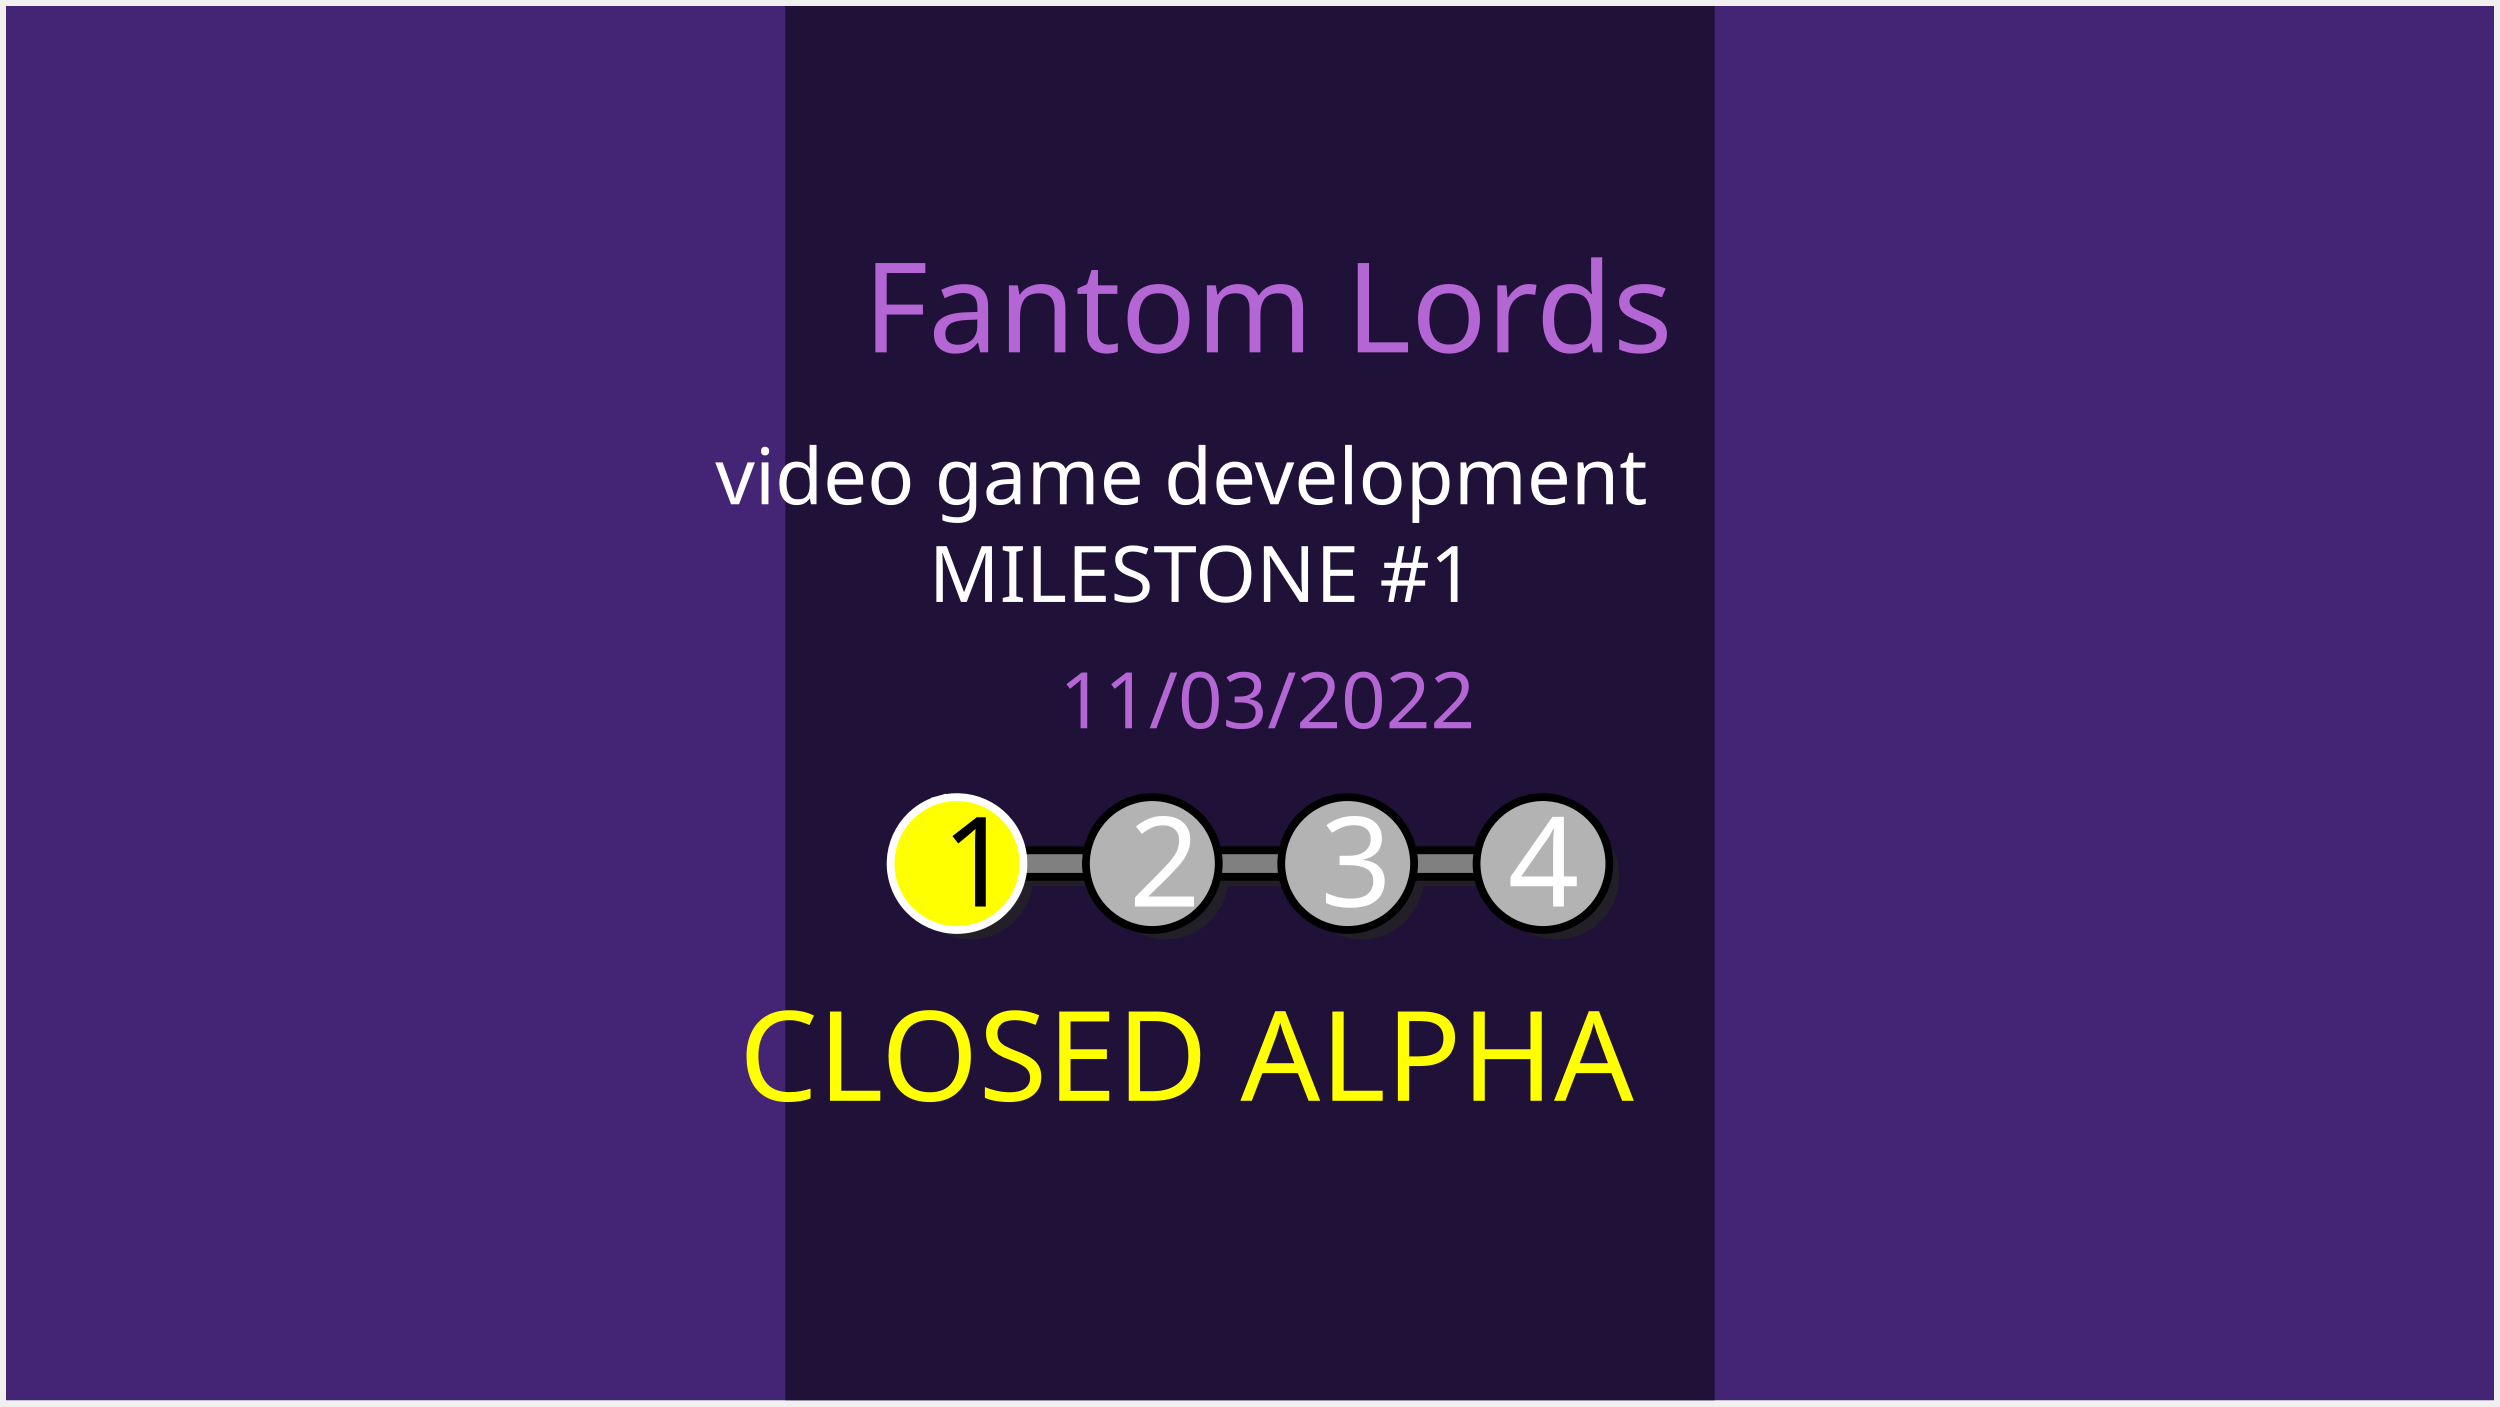
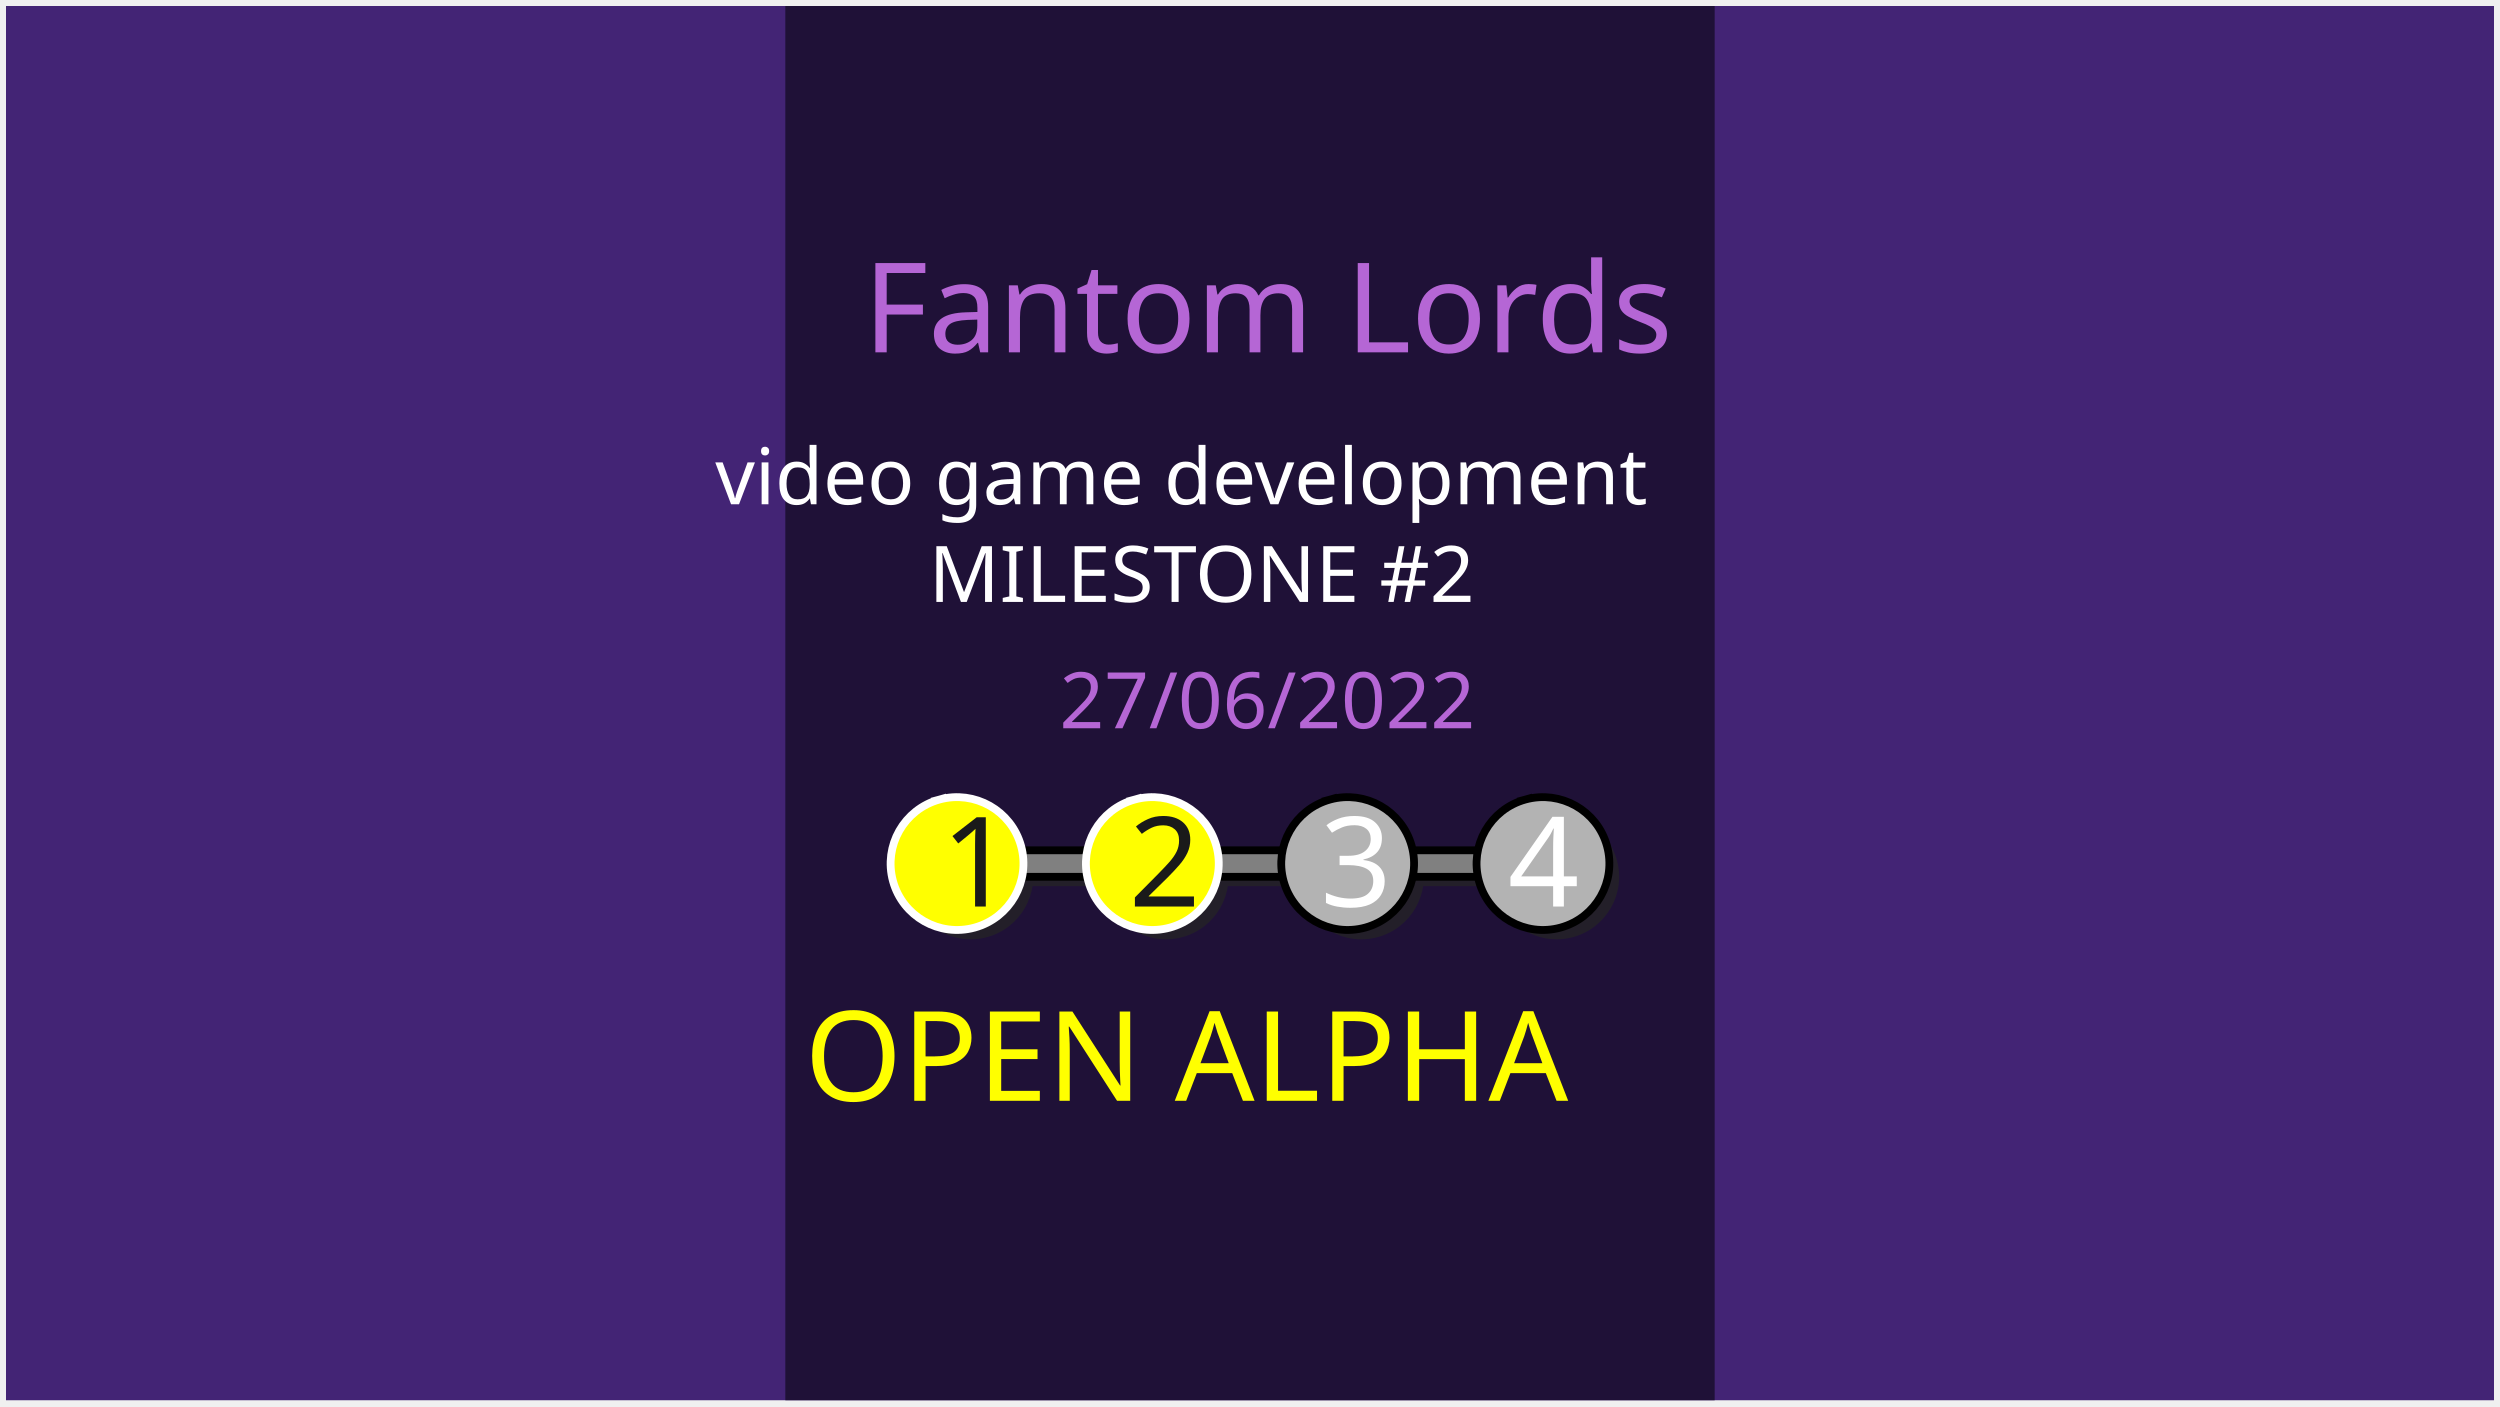
<svg xmlns="http://www.w3.org/2000/svg" xmlns:xlink="http://www.w3.org/1999/xlink" width="1280" height="720" viewBox="0 0 338.667 190.5" version="1.1" id="svg5">
  <defs id="defs2">
    <linearGradient id="linearGradient35713">
      <stop style="stop-color:#432475;stop-opacity:1;" offset="0" id="stop35711" />
    </linearGradient>
    <rect x="781.177" y="393.961" width="333.248" height="83.649" id="rect8602" />
    <linearGradient xlink:href="#linearGradient35713" id="linearGradient35715" x1="0.813" y1="95.25" x2="337.854" y2="95.25" gradientUnits="userSpaceOnUse" />
  </defs>
  <g id="layer1">
    <rect style="fill:url(#linearGradient35715);fill-opacity:1;stroke:none;stroke-width:1.626;paint-order:stroke fill markers;stop-color:#000000" id="rect846" width="337.041" height="188.874" x="0.813" y="0.813" />
    <rect style="fill:#1f1137;fill-opacity:1;stroke:none;stroke-width:0.994;paint-order:stroke fill markers;stop-color:#000000" id="rect846-8" width="125.896" height="188.874" x="106.385" y="0.813" />
    <text xml:space="preserve" transform="scale(0.2645833)" id="text8600" style="font-style:normal;font-weight:normal;font-size:40px;line-height:1.25;font-family:sans-serif;white-space:pre;shape-inside:url(#rect8602);fill:#000000;fill-opacity:1;stroke:none" />
  </g>
  <g id="layer2">
    <text xml:space="preserve" style="font-style:normal;font-variant:normal;font-weight:normal;font-stretch:normal;font-size:16.933px;line-height:1.25;font-family:Alagard;-inkscape-font-specification:Alagard;fill:#b566d5;fill-opacity:1;stroke:none;stroke-width:0.85" x="116.946" y="47.728" id="text2986">
      <tspan id="tspan2984" style="font-style:normal;font-variant:normal;font-weight:normal;font-stretch:normal;font-size:16.933px;font-family:Alagard;-inkscape-font-specification:Alagard;fill:#b566d5;fill-opacity:1;stroke-width:0.85" x="116.946" y="47.728">Fantom Lords</tspan>
    </text>
    <text xml:space="preserve" style="font-size:10.583px;line-height:1.25;font-family:Alagard;-inkscape-font-specification:Alagard;fill:#ffffff;stroke-width:0.265" x="169.664" y="68.314" id="text15110">
      <tspan id="tspan15108" style="text-align:center;text-anchor:middle;fill:#ffffff;stroke-width:0.265" x="169.664" y="68.314">video game development</tspan>
-       <tspan style="text-align:center;text-anchor:middle;fill:#ffffff;stroke-width:0.265" x="169.664" y="81.543" id="tspan15508">MILESTONE #1</tspan>
+       <tspan style="text-align:center;text-anchor:middle;fill:#ffffff;stroke-width:0.265" x="169.664" y="81.543" id="tspan15508">MILESTONE #2</tspan>
    </text>
    <text xml:space="preserve" style="font-size:16.933px;line-height:1.25;font-family:Alagard;-inkscape-font-specification:Alagard;fill:#ffff00;stroke-width:0.265" x="171.722" y="149.122" id="text15110-8">
-       <tspan style="font-size:16.933px;text-align:center;text-anchor:middle;fill:#ffff00;stroke-width:0.265" x="171.722" y="149.122" id="tspan15508-2">CLOSED ALPHA</tspan>
+       <tspan style="font-size:16.933px;text-align:center;text-anchor:middle;fill:#ffff00;stroke-width:0.265" x="171.722" y="149.122" id="tspan15508-2">OPEN ALPHA</tspan>
    </text>
    <g id="g35633-1" transform="translate(1.852974,-1.384314)" style="fill:#231f29;fill-opacity:1;stroke:none">
      <g id="g31156-8" transform="translate(0,-10.58333)" style="fill:#231f29;fill-opacity:1;stroke:none">
        <rect style="fill:#231f29;fill-opacity:1;stroke:none;stroke-width:2.117;stroke-miterlimit:4;stroke-dasharray:none;stroke-opacity:1;paint-order:stroke fill markers;stop-color:#000000" id="rect23162-5" width="74.611" height="2.534" x="132.028" y="129.48" />
        <path style="fill:#231f29;fill-opacity:1;stroke:none;stroke-width:2.117;stroke-miterlimit:4;stroke-dasharray:none;stroke-opacity:1;paint-order:stroke fill markers;stop-color:#000000" id="path22848-8" d="m 127.396,122.585 a 8.467,8.467 0 0 1 10.412,5.912 8.467,8.467 0 0 1 -5.912,10.412 8.467,8.467 0 0 1 -10.412,-5.912 8.467,8.467 0 0 1 5.912,-10.412 l 2.25,8.162 z" />
        <path style="fill:#231f29;fill-opacity:1;stroke:none;stroke-width:2.117;stroke-miterlimit:4;stroke-dasharray:none;stroke-opacity:1;paint-order:stroke fill markers;stop-color:#000000" id="path22848-7-2" d="m 153.854,122.585 a 8.467,8.467 0 0 1 10.412,5.912 8.467,8.467 0 0 1 -5.912,10.412 8.467,8.467 0 0 1 -10.412,-5.912 8.467,8.467 0 0 1 5.912,-10.412 l 2.25,8.162 z" />
        <path style="fill:#231f29;fill-opacity:1;stroke:none;stroke-width:2.117;stroke-miterlimit:4;stroke-dasharray:none;stroke-opacity:1;paint-order:stroke fill markers;stop-color:#000000" id="path22848-7-9-67" d="m 180.313,122.585 a 8.467,8.467 0 0 1 10.412,5.912 8.467,8.467 0 0 1 -5.912,10.412 8.467,8.467 0 0 1 -10.412,-5.912 8.467,8.467 0 0 1 5.912,-10.412 l 2.25,8.162 z" />
        <path style="fill:#231f29;fill-opacity:1;stroke:none;stroke-width:2.117;stroke-miterlimit:4;stroke-dasharray:none;stroke-opacity:1;paint-order:stroke fill markers;stop-color:#000000" id="path22848-7-9-6-9" d="m 206.771,122.585 a 8.467,8.467 0 0 1 10.412,5.912 8.467,8.467 0 0 1 -5.912,10.412 8.467,8.467 0 0 1 -10.412,-5.912 8.467,8.467 0 0 1 5.912,-10.412 l 2.25,8.162 z" />
        <text xml:space="preserve" style="font-size:16.933px;line-height:1.25;font-family:Alagard;-inkscape-font-specification:Alagard;fill:#231f29;fill-opacity:1;stroke:none;stroke-width:0.265" x="127.529" y="136.568" id="text26732-4">
          <tspan id="tspan26730-0" style="font-size:16.933px;fill:#231f29;fill-opacity:1;stroke:none;stroke-width:0.265" x="127.529" y="136.568">1</tspan>
        </text>
        <text xml:space="preserve" style="font-size:16.933px;line-height:1.25;font-family:Alagard;-inkscape-font-specification:Alagard;fill:#231f29;fill-opacity:1;stroke:none;stroke-width:0.265" x="152.929" y="136.568" id="text26732-7-0">
          <tspan id="tspan26730-7-54" style="font-size:16.933px;fill:#231f29;fill-opacity:1;stroke:none;stroke-width:0.265" x="152.929" y="136.568">2</tspan>
        </text>
        <text xml:space="preserve" style="font-size:16.933px;line-height:1.25;font-family:Alagard;-inkscape-font-specification:Alagard;fill:#231f29;fill-opacity:1;stroke:none;stroke-width:0.265" x="178.858" y="136.568" id="text26732-7-7-1">
          <tspan id="tspan26730-7-4-0" style="font-size:16.933px;fill:#231f29;fill-opacity:1;stroke:none;stroke-width:0.265" x="178.858" y="136.568">3</tspan>
        </text>
        <text xml:space="preserve" style="font-size:16.933px;line-height:1.25;font-family:Alagard;-inkscape-font-specification:Alagard;fill:#231f29;fill-opacity:1;stroke:none;stroke-width:0.265" x="204.258" y="136.568" id="text26732-7-1-8">
          <tspan id="tspan26730-7-5-6" style="font-size:16.933px;fill:#231f29;fill-opacity:1;stroke:none;stroke-width:0.265" x="204.258" y="136.568">4</tspan>
        </text>
      </g>
    </g>
-     <g id="g35633" transform="translate(0,-3.180524)">
-       <g id="g31156" transform="translate(0,-10.58333)">
-         <rect style="fill:#808080;fill-opacity:1;stroke:#000000;stroke-width:2.117;stroke-miterlimit:4;stroke-dasharray:none;stroke-opacity:1;paint-order:stroke fill markers;stop-color:#000000" id="rect23162" width="74.611" height="2.534" x="132.028" y="129.48" />
-         <path style="fill:#ffff00;fill-opacity:1;stroke:#ffffff;stroke-width:2.117;stroke-miterlimit:4;stroke-dasharray:none;stroke-opacity:1;paint-order:stroke fill markers;stop-color:#000000" id="path22848" d="m 127.396,122.585 a 8.467,8.467 0 0 1 10.412,5.912 8.467,8.467 0 0 1 -5.912,10.412 8.467,8.467 0 0 1 -10.412,-5.912 8.467,8.467 0 0 1 5.912,-10.412 l 2.25,8.162 z" />
-         <path style="fill:#b3b3b3;fill-opacity:1;stroke:#000000;stroke-width:2.117;stroke-miterlimit:4;stroke-dasharray:none;stroke-opacity:1;paint-order:stroke fill markers;stop-color:#000000" id="path22848-7" d="m 153.854,122.585 a 8.467,8.467 0 0 1 10.412,5.912 8.467,8.467 0 0 1 -5.912,10.412 8.467,8.467 0 0 1 -10.412,-5.912 8.467,8.467 0 0 1 5.912,-10.412 l 2.25,8.162 z" />
-         <path style="fill:#b3b3b3;fill-opacity:1;stroke:#000000;stroke-width:2.117;stroke-miterlimit:4;stroke-dasharray:none;stroke-opacity:1;paint-order:stroke fill markers;stop-color:#000000" id="path22848-7-9" d="m 180.313,122.585 a 8.467,8.467 0 0 1 10.412,5.912 8.467,8.467 0 0 1 -5.912,10.412 8.467,8.467 0 0 1 -10.412,-5.912 8.467,8.467 0 0 1 5.912,-10.412 l 2.25,8.162 z" />
-         <path style="fill:#b3b3b3;fill-opacity:1;stroke:#000000;stroke-width:2.117;stroke-miterlimit:4;stroke-dasharray:none;stroke-opacity:1;paint-order:stroke fill markers;stop-color:#000000" id="path22848-7-9-6" d="m 206.771,122.585 a 8.467,8.467 0 0 1 10.412,5.912 8.467,8.467 0 0 1 -5.912,10.412 8.467,8.467 0 0 1 -10.412,-5.912 8.467,8.467 0 0 1 5.912,-10.412 l 2.25,8.162 z" />
-         <text xml:space="preserve" style="font-size:16.933px;line-height:1.25;font-family:Alagard;-inkscape-font-specification:Alagard;stroke-width:0.265" x="127.529" y="136.568" id="text26732">
-           <tspan id="tspan26730" style="font-size:16.933px;stroke-width:0.265" x="127.529" y="136.568">1</tspan>
-         </text>
-         <text xml:space="preserve" style="font-size:16.933px;line-height:1.25;font-family:Alagard;-inkscape-font-specification:Alagard;fill:#ffffff;stroke-width:0.265" x="152.929" y="136.568" id="text26732-7">
-           <tspan id="tspan26730-7" style="font-size:16.933px;fill:#ffffff;stroke-width:0.265" x="152.929" y="136.568">2</tspan>
-         </text>
-         <text xml:space="preserve" style="font-size:16.933px;line-height:1.25;font-family:Alagard;-inkscape-font-specification:Alagard;fill:#ffffff;stroke-width:0.265" x="178.858" y="136.568" id="text26732-7-7">
-           <tspan id="tspan26730-7-4" style="font-size:16.933px;fill:#ffffff;stroke-width:0.265" x="178.858" y="136.568">3</tspan>
-         </text>
-         <text xml:space="preserve" style="font-size:16.933px;line-height:1.25;font-family:Alagard;-inkscape-font-specification:Alagard;fill:#ffffff;stroke-width:0.265" x="204.258" y="136.568" id="text26732-7-1">
-           <tspan id="tspan26730-7-5" style="font-size:16.933px;fill:#ffffff;stroke-width:0.265" x="204.258" y="136.568">4</tspan>
-         </text>
-       </g>
-     </g>
+     <rect style="fill:#808080;fill-opacity:1;stroke:#000000;stroke-width:2.117;stroke-miterlimit:4;stroke-dasharray:none;stroke-opacity:1;paint-order:stroke fill markers;stop-color:#000000" id="rect23162" width="74.611" height="2.534" x="132.028" y="115.716" />
+     <path style="fill:#ffff00;fill-opacity:1;stroke:#ffffff;stroke-width:2.117;stroke-miterlimit:4;stroke-dasharray:none;stroke-opacity:1;paint-order:stroke fill markers;stop-color:#000000" id="path22848" d="m 127.396,108.821 a 8.467,8.467 0 0 1 10.412,5.912 8.467,8.467 0 0 1 -5.912,10.412 8.467,8.467 0 0 1 -10.412,-5.912 8.467,8.467 0 0 1 5.912,-10.412 l 2.25,8.162 z" />
+     <path style="fill:#ffff00;fill-opacity:1;stroke:#ffffff;stroke-width:2.117;stroke-miterlimit:4;stroke-dasharray:none;stroke-opacity:1;paint-order:stroke fill markers;stop-color:#000000" id="path22848-7" d="m 153.854,108.821 a 8.467,8.467 0 0 1 10.412,5.912 8.467,8.467 0 0 1 -5.912,10.412 8.467,8.467 0 0 1 -10.412,-5.912 8.467,8.467 0 0 1 5.912,-10.412 l 2.25,8.162 z" />
+     <path style="fill:#b3b3b3;fill-opacity:1;stroke:#000000;stroke-width:2.117;stroke-miterlimit:4;stroke-dasharray:none;stroke-opacity:1;paint-order:stroke fill markers;stop-color:#000000" id="path22848-7-9" d="m 180.313,108.821 a 8.467,8.467 0 0 1 10.412,5.912 8.467,8.467 0 0 1 -5.912,10.412 8.467,8.467 0 0 1 -10.412,-5.912 8.467,8.467 0 0 1 5.912,-10.412 l 2.25,8.162 z" />
+     <path style="fill:#b3b3b3;fill-opacity:1;stroke:#000000;stroke-width:2.117;stroke-miterlimit:4;stroke-dasharray:none;stroke-opacity:1;paint-order:stroke fill markers;stop-color:#000000" id="path22848-7-9-6" d="m 206.771,108.821 a 8.467,8.467 0 0 1 10.412,5.912 8.467,8.467 0 0 1 -5.912,10.412 8.467,8.467 0 0 1 -10.412,-5.912 8.467,8.467 0 0 1 5.912,-10.412 l 2.25,8.162 z" />
+     <text xml:space="preserve" style="font-size:16.933px;line-height:1.25;font-family:Alagard;-inkscape-font-specification:Alagard;stroke-width:0.265;fill:#1a1a1a" x="127.529" y="122.804" id="text26732">
+       <tspan id="tspan26730" style="font-size:16.933px;stroke-width:0.265;fill:#1a1a1a" x="127.529" y="122.804">1</tspan>
+     </text>
+     <text xml:space="preserve" style="font-size:16.933px;line-height:1.25;font-family:Alagard;-inkscape-font-specification:Alagard;fill:#1a1a1a;stroke-width:0.265" x="152.929" y="122.804" id="text26732-7">
+       <tspan id="tspan26730-7" style="font-size:16.933px;fill:#1a1a1a;stroke-width:0.265" x="152.929" y="122.804">2</tspan>
+     </text>
+     <text xml:space="preserve" style="font-size:16.933px;line-height:1.25;font-family:Alagard;-inkscape-font-specification:Alagard;fill:#ffffff;stroke-width:0.265" x="178.858" y="122.804" id="text26732-7-7">
+       <tspan id="tspan26730-7-4" style="font-size:16.933px;fill:#ffffff;stroke-width:0.265" x="178.858" y="122.804">3</tspan>
+     </text>
+     <text xml:space="preserve" style="font-size:16.933px;line-height:1.25;font-family:Alagard;-inkscape-font-specification:Alagard;fill:#ffffff;stroke-width:0.265" x="204.258" y="122.804" id="text26732-7-1">
+       <tspan id="tspan26730-7-5" style="font-size:16.933px;fill:#ffffff;stroke-width:0.265" x="204.258" y="122.804">4</tspan>
+     </text>
    <text xml:space="preserve" style="font-size:10.583px;line-height:1.25;font-family:Alagard;-inkscape-font-specification:Alagard;fill:#b566d5;fill-opacity:1;stroke-width:0.265" x="143.537" y="98.656" id="text32040">
-       <tspan id="tspan32038" style="fill:#b566d5;fill-opacity:1;stroke-width:0.265" x="143.537" y="98.656">11/03/2022</tspan>
+       <tspan id="tspan32038" style="fill:#b566d5;fill-opacity:1;stroke-width:0.265" x="143.537" y="98.656">27/06/2022</tspan>
    </text>
  </g>
</svg>
